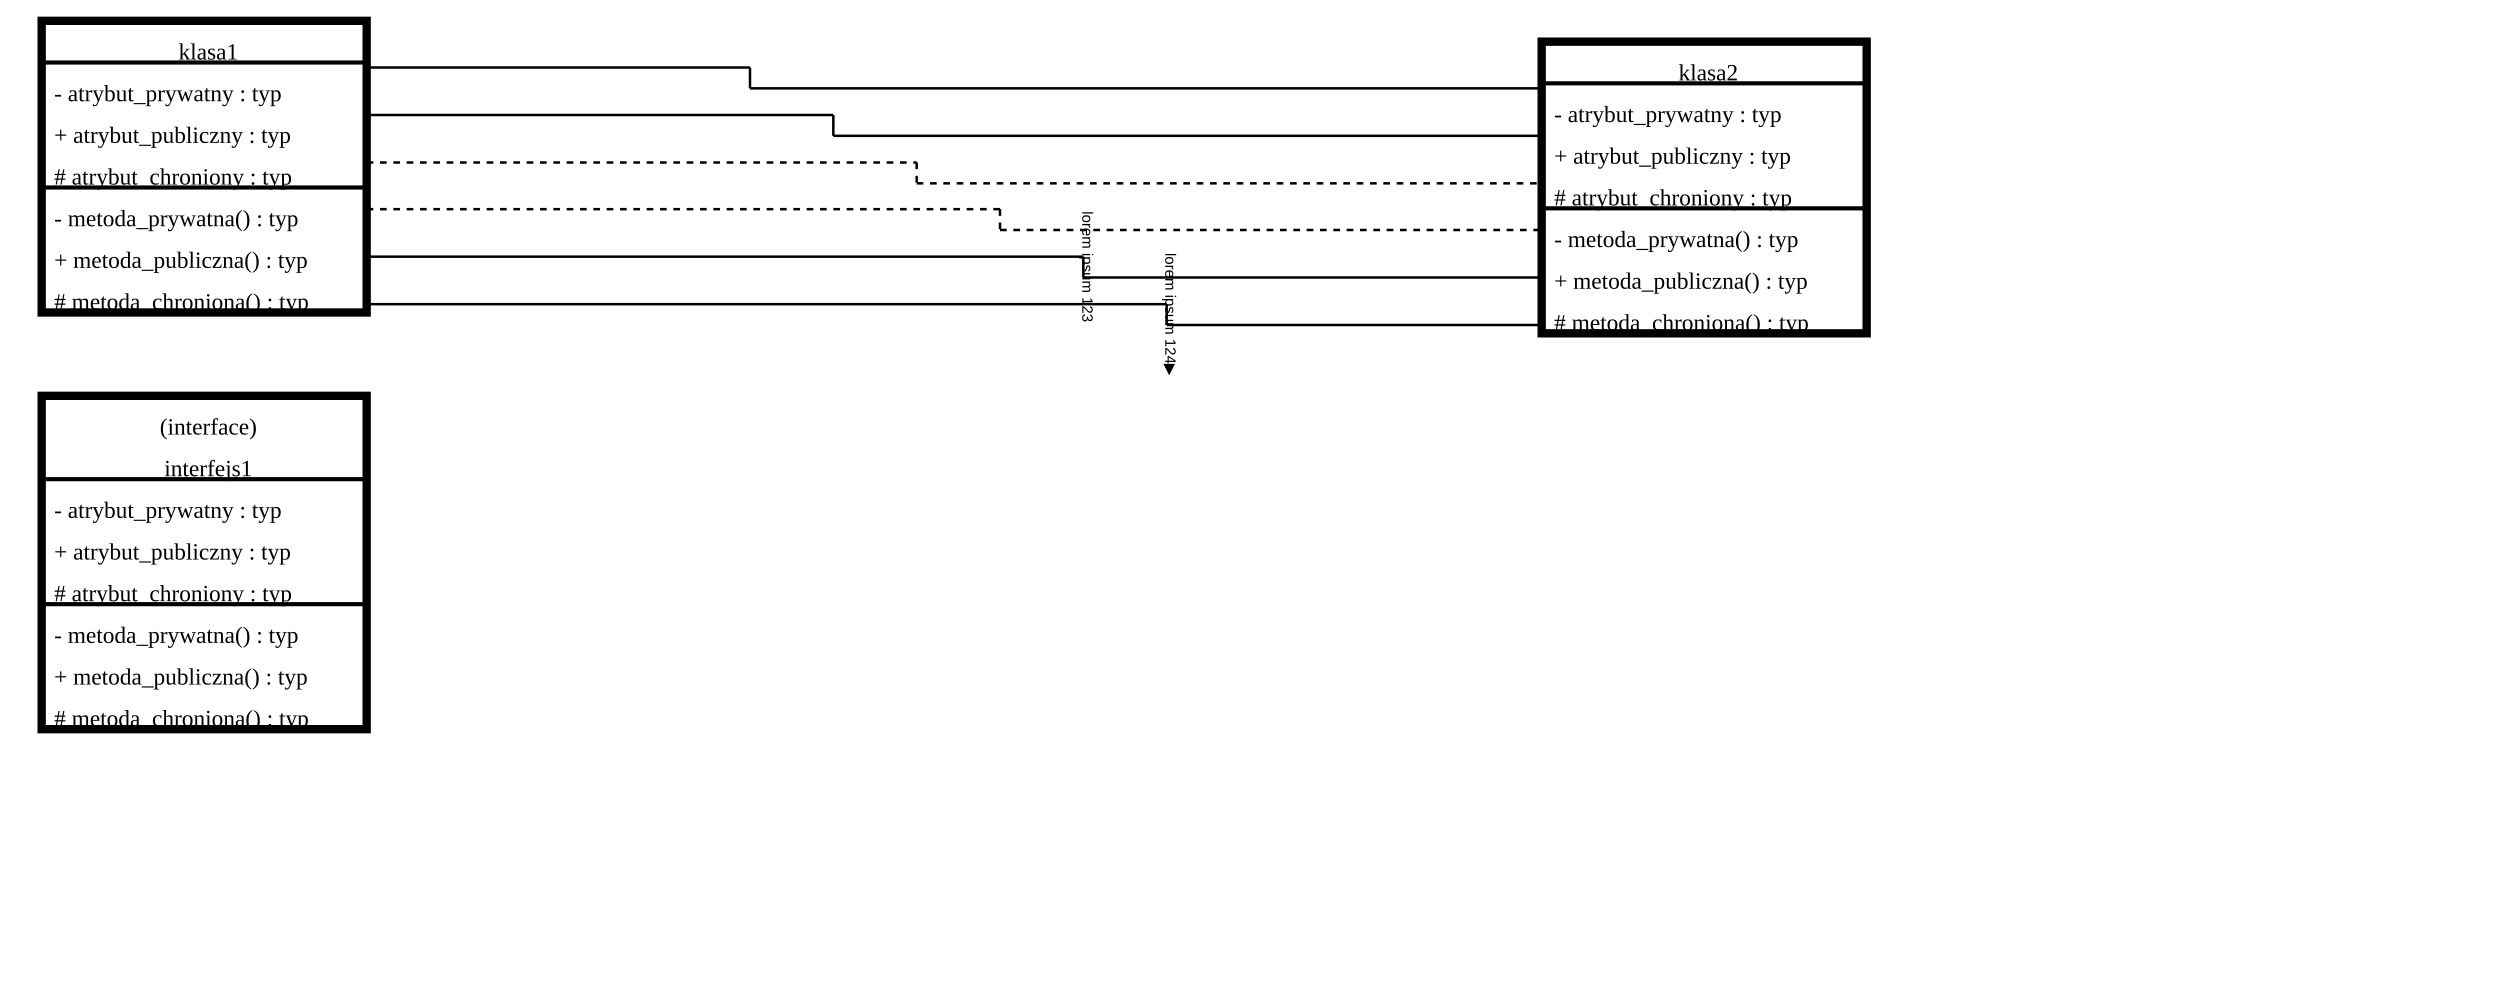
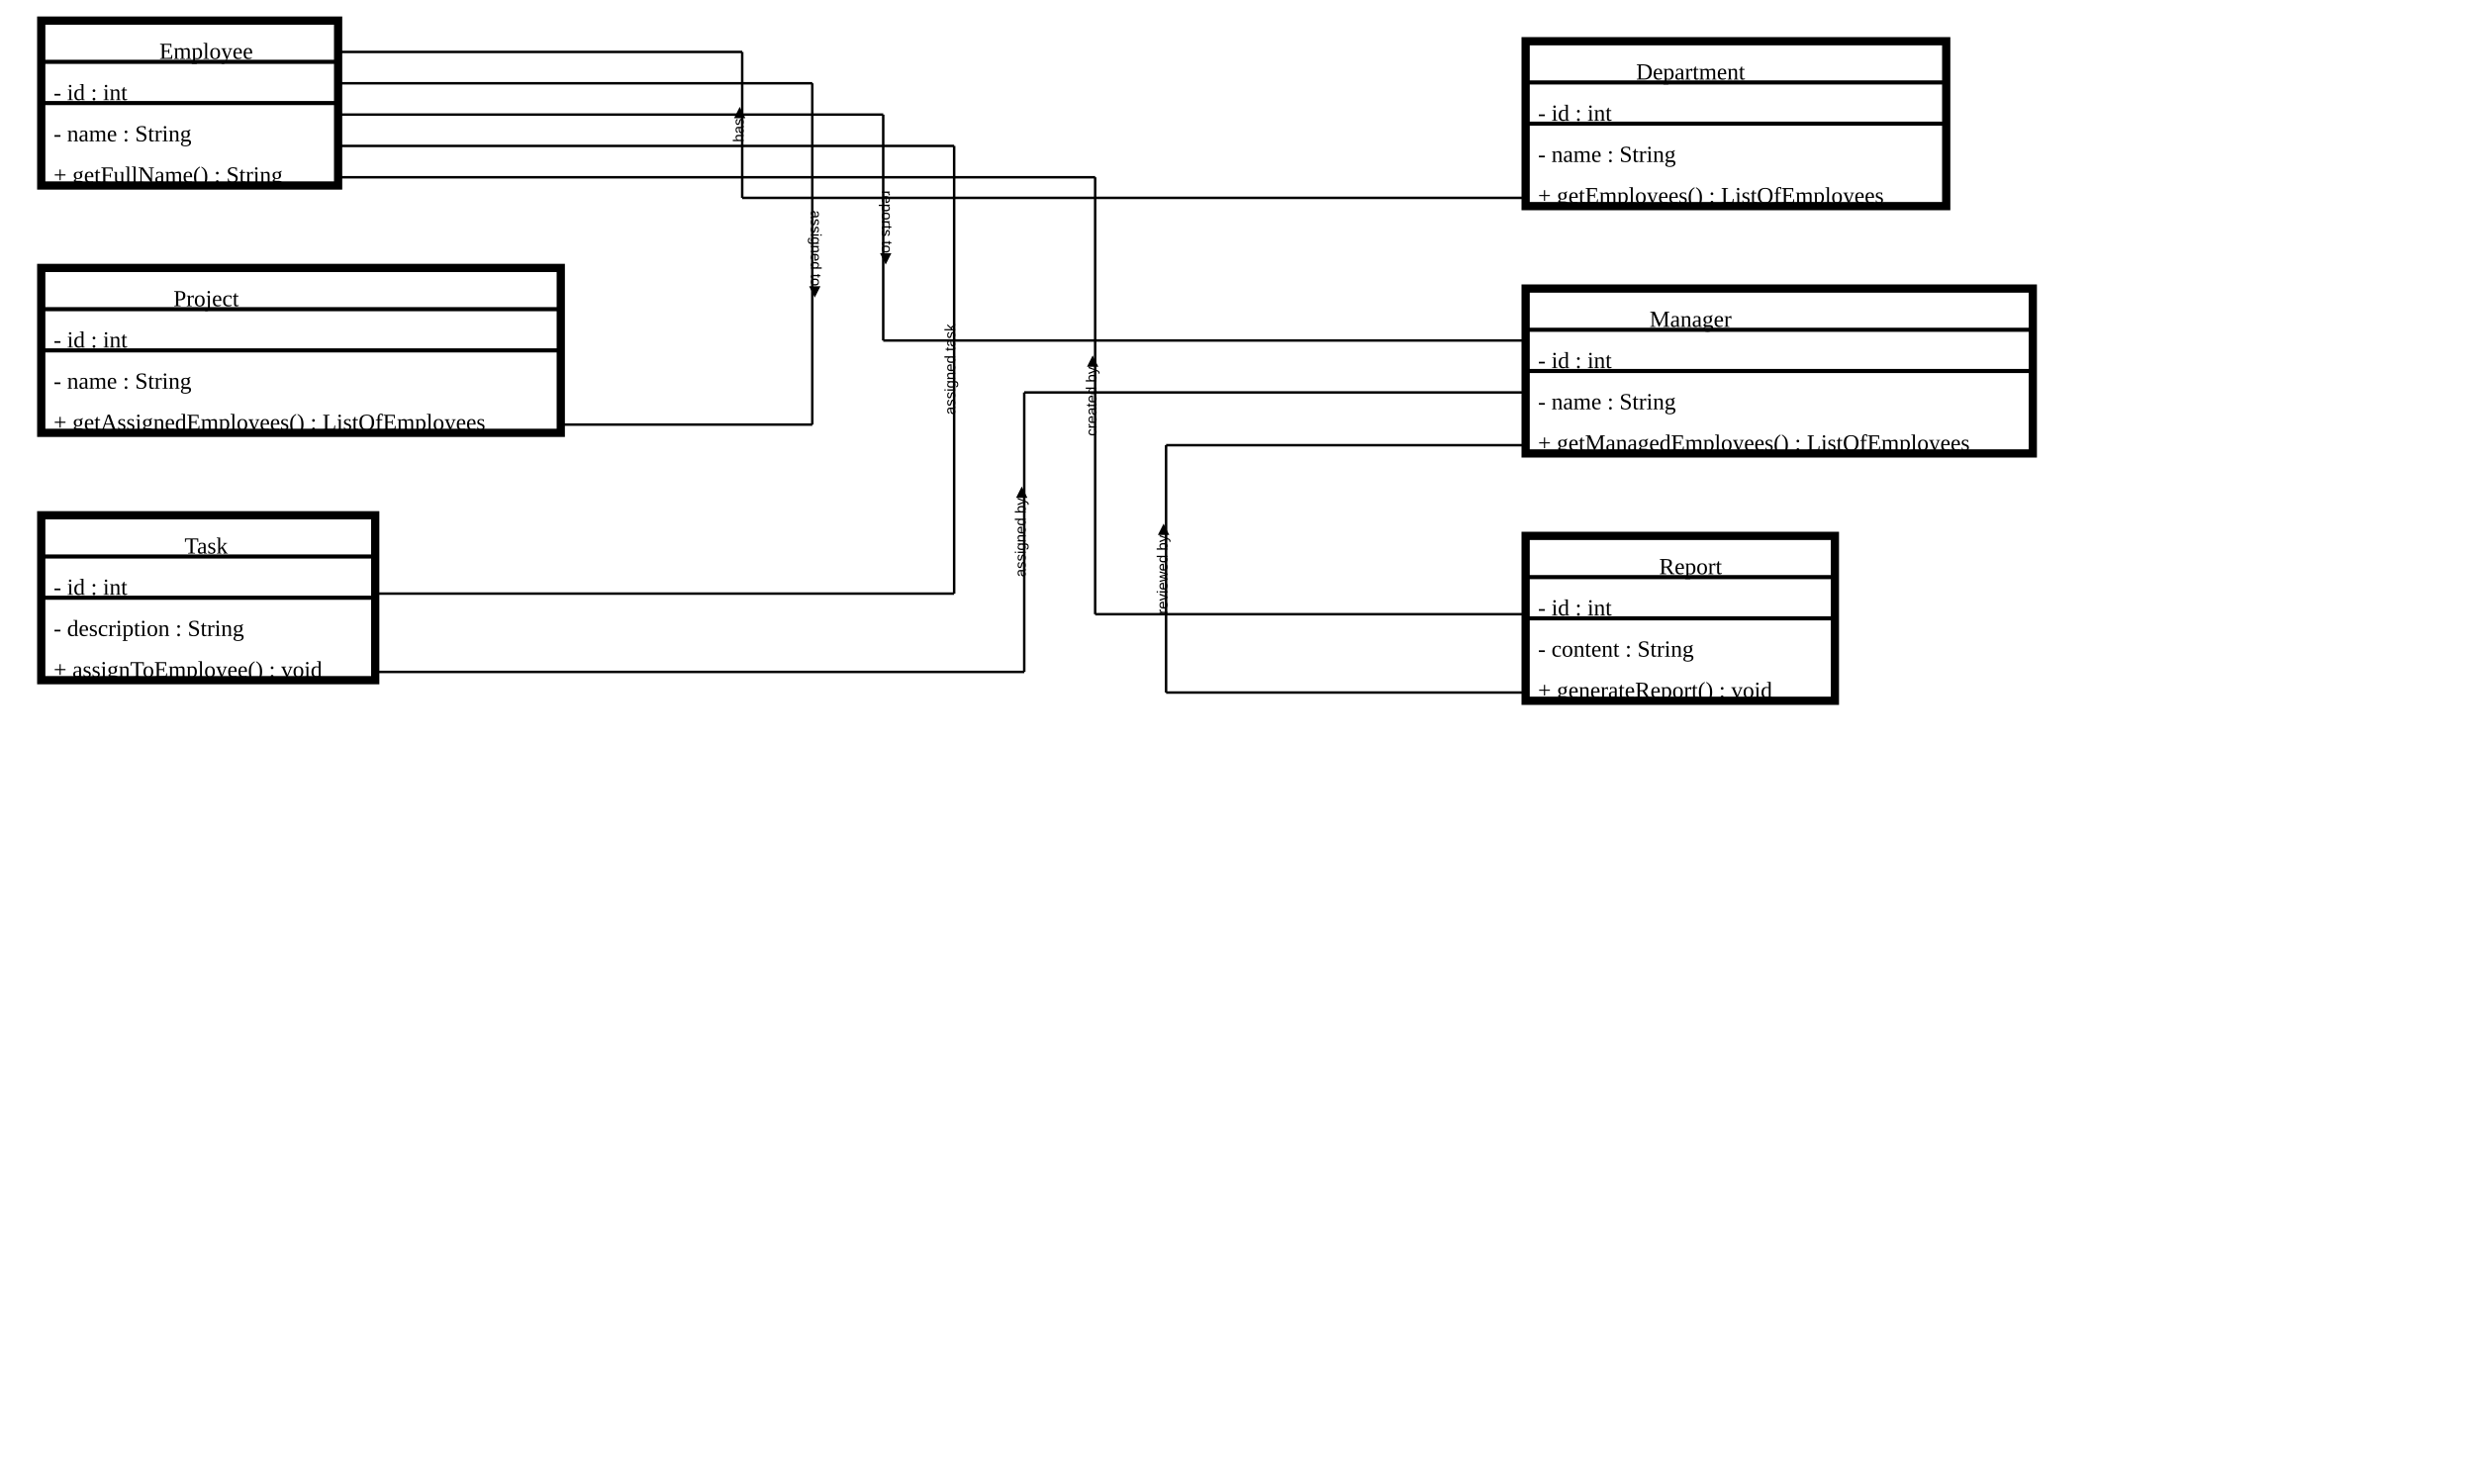
- <svg xmlns="http://www.w3.org/2000/svg" viewBox="0 0 3000 1200">
+ <svg xmlns="http://www.w3.org/2000/svg" viewBox="0 0 3000 1800">
  <rect fill="white" height="100%" width="100%" />
-   <rect fill="white" height="350" stroke="black" stroke-width="10" width="390" x="50" y="25" />
+   <rect fill="white" height="200" stroke="black" stroke-width="10" width="360" x="50" y="25" />
  <text dominant-baseline="central" fill="black" font-size="28" text-anchor="middle" x="250" y="62">
- klasa1
+ Employee
</text>
-   <line stroke="#000" stroke-width="5" x1="50" x2="440" y1="75" y2="75" />
-   <line stroke="#000" stroke-width="5" x1="50" x2="440" y1="225" y2="225" />
+   <line stroke="#000" stroke-width="5" x1="50" x2="410" y1="75" y2="75" />
+   <line stroke="#000" stroke-width="5" x1="50" x2="410" y1="125" y2="125" />
  <text dominant-baseline="central" fill="black" font-size="28" x="65" y="112">
- - atrybut_prywatny : typ
+ - id : int
</text>
  <text dominant-baseline="central" fill="black" font-size="28" x="65" y="162">
- + atrybut_publiczny : typ
+ - name : String
</text>
  <text dominant-baseline="central" fill="black" font-size="28" x="65" y="212">
- # atrybut_chroniony : typ
+ + getFullName() : String
</text>
-   <text dominant-baseline="central" fill="black" font-size="28" x="65" y="262">
- - metoda_prywatna() : typ
+   <rect fill="white" height="200" stroke="black" stroke-width="10" width="510" x="1850" y="50" />
+   <text dominant-baseline="central" fill="black" font-size="28" text-anchor="middle" x="2050" y="87">
+ Department
</text>
-   <text dominant-baseline="central" fill="black" font-size="28" x="65" y="312">
- + metoda_publiczna() : typ
- </text>
-   <text dominant-baseline="central" fill="black" font-size="28" x="65" y="362">
- # metoda_chroniona() : typ
- </text>
-   <rect fill="white" height="350" stroke="black" stroke-width="10" width="390" x="1850" y="50" />
-   <text dominant-baseline="central" fill="black" font-size="28" text-anchor="middle" x="2050" y="87">
- klasa2
- </text>
-   <line stroke="#000" stroke-width="5" x1="1850" x2="2240" y1="100" y2="100" />
-   <line stroke="#000" stroke-width="5" x1="1850" x2="2240" y1="250" y2="250" />
+   <line stroke="#000" stroke-width="5" x1="1850" x2="2360" y1="100" y2="100" />
+   <line stroke="#000" stroke-width="5" x1="1850" x2="2360" y1="150" y2="150" />
  <text dominant-baseline="central" fill="black" font-size="28" x="1865" y="137">
- - atrybut_prywatny : typ
+ - id : int
</text>
  <text dominant-baseline="central" fill="black" font-size="28" x="1865" y="187">
- + atrybut_publiczny : typ
+ - name : String
</text>
  <text dominant-baseline="central" fill="black" font-size="28" x="1865" y="237">
- # atrybut_chroniony : typ
+ + getEmployees() : ListOfEmployees
</text>
-   <text dominant-baseline="central" fill="black" font-size="28" x="1865" y="287">
- - metoda_prywatna() : typ
+   <rect fill="white" height="200" stroke="black" stroke-width="10" width="630" x="50" y="325" />
+   <text dominant-baseline="central" fill="black" font-size="28" text-anchor="middle" x="250" y="362">
+ Project
</text>
-   <text dominant-baseline="central" fill="black" font-size="28" x="1865" y="337">
- + metoda_publiczna() : typ
+   <line stroke="#000" stroke-width="5" x1="50" x2="680" y1="375" y2="375" />
+   <line stroke="#000" stroke-width="5" x1="50" x2="680" y1="425" y2="425" />
+   <text dominant-baseline="central" fill="black" font-size="28" x="65" y="412">
+ - id : int
</text>
-   <text dominant-baseline="central" fill="black" font-size="28" x="1865" y="387">
- # metoda_chroniona() : typ
+   <text dominant-baseline="central" fill="black" font-size="28" x="65" y="462">
+ - name : String
</text>
-   <rect fill="white" height="400" stroke="black" stroke-width="10" width="390" x="50" y="475" />
-   <text dominant-baseline="central" fill="black" font-size="28" text-anchor="middle" x="250" y="512">
- (interface)
+   <text dominant-baseline="central" fill="black" font-size="28" x="65" y="512">
+ + getAssignedEmployees() : ListOfEmployees
</text>
-   <text dominant-baseline="central" fill="black" font-size="28" text-anchor="middle" x="250" y="562">
- interfejs1
+   <rect fill="white" height="200" stroke="black" stroke-width="10" width="615" x="1850" y="350" />
+   <text dominant-baseline="central" fill="black" font-size="28" text-anchor="middle" x="2050" y="387">
+ Manager
</text>
-   <line stroke="#000" stroke-width="5" x1="50" x2="440" y1="575" y2="575" />
-   <line stroke="#000" stroke-width="5" x1="50" x2="440" y1="725" y2="725" />
-   <text dominant-baseline="central" fill="black" font-size="28" x="65" y="612">
- - atrybut_prywatny : typ
+   <line stroke="#000" stroke-width="5" x1="1850" x2="2465" y1="400" y2="400" />
+   <line stroke="#000" stroke-width="5" x1="1850" x2="2465" y1="450" y2="450" />
+   <text dominant-baseline="central" fill="black" font-size="28" x="1865" y="437">
+ - id : int
</text>
-   <text dominant-baseline="central" fill="black" font-size="28" x="65" y="662">
- + atrybut_publiczny : typ
+   <text dominant-baseline="central" fill="black" font-size="28" x="1865" y="487">
+ - name : String
</text>
+   <text dominant-baseline="central" fill="black" font-size="28" x="1865" y="537">
+ + getManagedEmployees() : ListOfEmployees
+ </text>
+   <rect fill="white" height="200" stroke="black" stroke-width="10" width="405" x="50" y="625" />
+   <text dominant-baseline="central" fill="black" font-size="28" text-anchor="middle" x="250" y="662">
+ Task
+ </text>
+   <line stroke="#000" stroke-width="5" x1="50" x2="455" y1="675" y2="675" />
+   <line stroke="#000" stroke-width="5" x1="50" x2="455" y1="725" y2="725" />
  <text dominant-baseline="central" fill="black" font-size="28" x="65" y="712">
- # atrybut_chroniony : typ
+ - id : int
</text>
  <text dominant-baseline="central" fill="black" font-size="28" x="65" y="762">
- - metoda_prywatna() : typ
+ - description : String
</text>
  <text dominant-baseline="central" fill="black" font-size="28" x="65" y="812">
- + metoda_publiczna() : typ
+ + assignToEmployee() : void
</text>
-   <text dominant-baseline="central" fill="black" font-size="28" x="65" y="862">
- # metoda_chroniona() : typ
+   <rect fill="white" height="200" stroke="black" stroke-width="10" width="375" x="1850" y="650" />
+   <text dominant-baseline="central" fill="black" font-size="28" text-anchor="middle" x="2050" y="687">
+ Report
</text>
-   <line stroke="#000" stroke-width="3" x1="900" x2="900" y1="81" y2="106" />
-   <line stroke="#000" stroke-width="3" x1="440" x2="900" y1="81" y2="81" />
-   <line stroke="#000" stroke-width="3" x1="900" x2="1850" y1="106" y2="106" />
-   <line stroke="#000" stroke-width="3" x1="1000" x2="1000" y1="138" y2="163" />
+   <line stroke="#000" stroke-width="5" x1="1850" x2="2225" y1="700" y2="700" />
+   <line stroke="#000" stroke-width="5" x1="1850" x2="2225" y1="750" y2="750" />
+   <text dominant-baseline="central" fill="black" font-size="28" x="1865" y="737">
+ - id : int
+ </text>
+   <text dominant-baseline="central" fill="black" font-size="28" x="1865" y="787">
+ - content : String
+ </text>
+   <text dominant-baseline="central" fill="black" font-size="28" x="1865" y="837">
+ + generateReport() : void
+ </text>
+   <text dominant-baseline="central" fill="black" font-family="Arial" font-size="18" text-anchor="middle" transform="rotate(-90 900 151)" x="900" y="146">
+ has▶
+ </text>
+   <line stroke="#000" stroke-width="3" x1="900" x2="900" y1="240" y2="63" />
  <defs>
    <marker id="arrowhead" markerHeight="7" markerWidth="10" orient="auto" refX="0" refY="1.75">
      <polygon points="-10 -5.25, 0 1.75, -10 8.75" />
    </marker>
  </defs>
-   <line stroke="#000" stroke-width="3" x1="440" x2="1000" y1="138" y2="138" />
-   <line marker-end="url(#arrowhead)" stroke="#000" stroke-width="3" x1="1000" x2="1850" y1="163" y2="163" />
-   <line stroke="#000" stroke-dasharray="8 8" stroke-width="3" x1="1100" x2="1100" y1="195" y2="220" />
-   <line stroke="#000" stroke-dasharray="8 8" stroke-width="3" x1="440" x2="1100" y1="195" y2="195" />
-   <line stroke="#000" stroke-dasharray="8 8" stroke-width="3" x1="1100" x2="1850" y1="220" y2="220" />
-   <line stroke="#000" stroke-dasharray="8 8" stroke-width="3" x1="1200" x2="1200" y1="251" y2="276" />
-   <defs>
-     <marker id="arrowhead" markerHeight="7" markerWidth="10" orient="auto" refX="0" refY="1.75">
-       <polygon points="-10 -5.25, 0 1.75, -10 8.75" />
-     </marker>
-   </defs>
-   <line stroke="#000" stroke-dasharray="8 8" stroke-width="3" x1="440" x2="1200" y1="251" y2="251" />
-   <line marker-end="url(#arrowhead)" stroke="#000" stroke-dasharray="8 8" stroke-width="3" x1="1200" x2="1850" y1="276" y2="276" />
-   <text dominant-baseline="central" fill="black" font-family="Arial" font-size="18" text-anchor="middle" transform="rotate(90 1300 320)" x="1300" y="315">
- lorem ipsum 123
+   <line stroke="#000" stroke-width="3" x1="1850" x2="900" y1="240" y2="240" />
+   <line marker-end="url(#arrowhead)" stroke="#000" stroke-width="3" x1="900" x2="410" y1="63" y2="63" />
+   <text dominant-baseline="central" fill="black" font-family="Arial" font-size="18" text-anchor="middle" transform="rotate(90 985 308)" x="985" y="303">
+ assigned to▶
</text>
-   <line stroke="#000" stroke-width="3" x1="1300" x2="1300" y1="308" y2="333" />
-   <line stroke="#000" stroke-width="3" x1="440" x2="1300" y1="308" y2="308" />
-   <line stroke="#000" stroke-width="3" x1="1300" x2="1850" y1="333" y2="333" />
-   <text dominant-baseline="central" fill="black" font-family="Arial" font-size="18" text-anchor="middle" transform="rotate(90 1400 377)" x="1400" y="372">
- lorem ipsum 124▶
+   <line stroke="#000" stroke-width="3" x1="985" x2="985" y1="101" y2="515" />
+   <line stroke="#000" stroke-width="3" x1="410" x2="985" y1="101" y2="101" />
+   <line stroke="#000" stroke-width="3" x1="985" x2="680" y1="515" y2="515" />
+   <text dominant-baseline="central" fill="black" font-family="Arial" font-size="18" text-anchor="middle" transform="rotate(90 1071 276)" x="1071" y="271">
+ reports to▶
</text>
-   <line stroke="#000" stroke-width="3" x1="1400" x2="1400" y1="365" y2="390" />
-   <line stroke="#000" stroke-width="3" x1="440" x2="1400" y1="365" y2="365" />
-   <line stroke="#000" stroke-width="3" x1="1400" x2="1850" y1="390" y2="390" />
+   <line stroke="#000" stroke-width="3" x1="1071" x2="1071" y1="139" y2="413" />
+   <line stroke="#000" stroke-width="3" x1="410" x2="1071" y1="139" y2="139" />
+   <line stroke="#000" stroke-width="3" x1="1071" x2="1850" y1="413" y2="413" />
+   <text dominant-baseline="central" fill="black" font-family="Arial" font-size="18" text-anchor="middle" transform="rotate(-90 1157 448)" x="1157" y="443">
+ assigned task
+ </text>
+   <line stroke="#000" stroke-width="3" x1="1157" x2="1157" y1="720" y2="177" />
+   <line stroke="#000" stroke-width="3" x1="455" x2="1157" y1="720" y2="720" />
+   <line stroke="#000" stroke-width="3" x1="1157" x2="410" y1="177" y2="177" />
+   <text dominant-baseline="central" fill="black" font-family="Arial" font-size="18" text-anchor="middle" transform="rotate(-90 1242 645)" x="1242" y="640">
+ assigned by▶
+ </text>
+   <line stroke="#000" stroke-width="3" x1="1242" x2="1242" y1="815" y2="476" />
+   <line stroke="#000" stroke-width="3" x1="455" x2="1242" y1="815" y2="815" />
+   <line stroke="#000" stroke-width="3" x1="1242" x2="1850" y1="476" y2="476" />
+   <text dominant-baseline="central" fill="black" font-family="Arial" font-size="18" text-anchor="middle" transform="rotate(-90 1328 480)" x="1328" y="475">
+ created by▶
+ </text>
+   <line stroke="#000" stroke-width="3" x1="1328" x2="1328" y1="745" y2="215" />
+   <line stroke="#000" stroke-width="3" x1="1850" x2="1328" y1="745" y2="745" />
+   <line stroke="#000" stroke-width="3" x1="1328" x2="410" y1="215" y2="215" />
+   <text dominant-baseline="central" fill="black" font-family="Arial" font-size="18" text-anchor="middle" transform="rotate(-90 1414 690)" x="1414" y="685">
+ reviewed by▶
+ </text>
+   <line stroke="#000" stroke-width="3" x1="1414" x2="1414" y1="840" y2="540" />
+   <line stroke="#000" stroke-width="3" x1="1850" x2="1414" y1="840" y2="840" />
+   <line stroke="#000" stroke-width="3" x1="1414" x2="1850" y1="540" y2="540" />
</svg>
